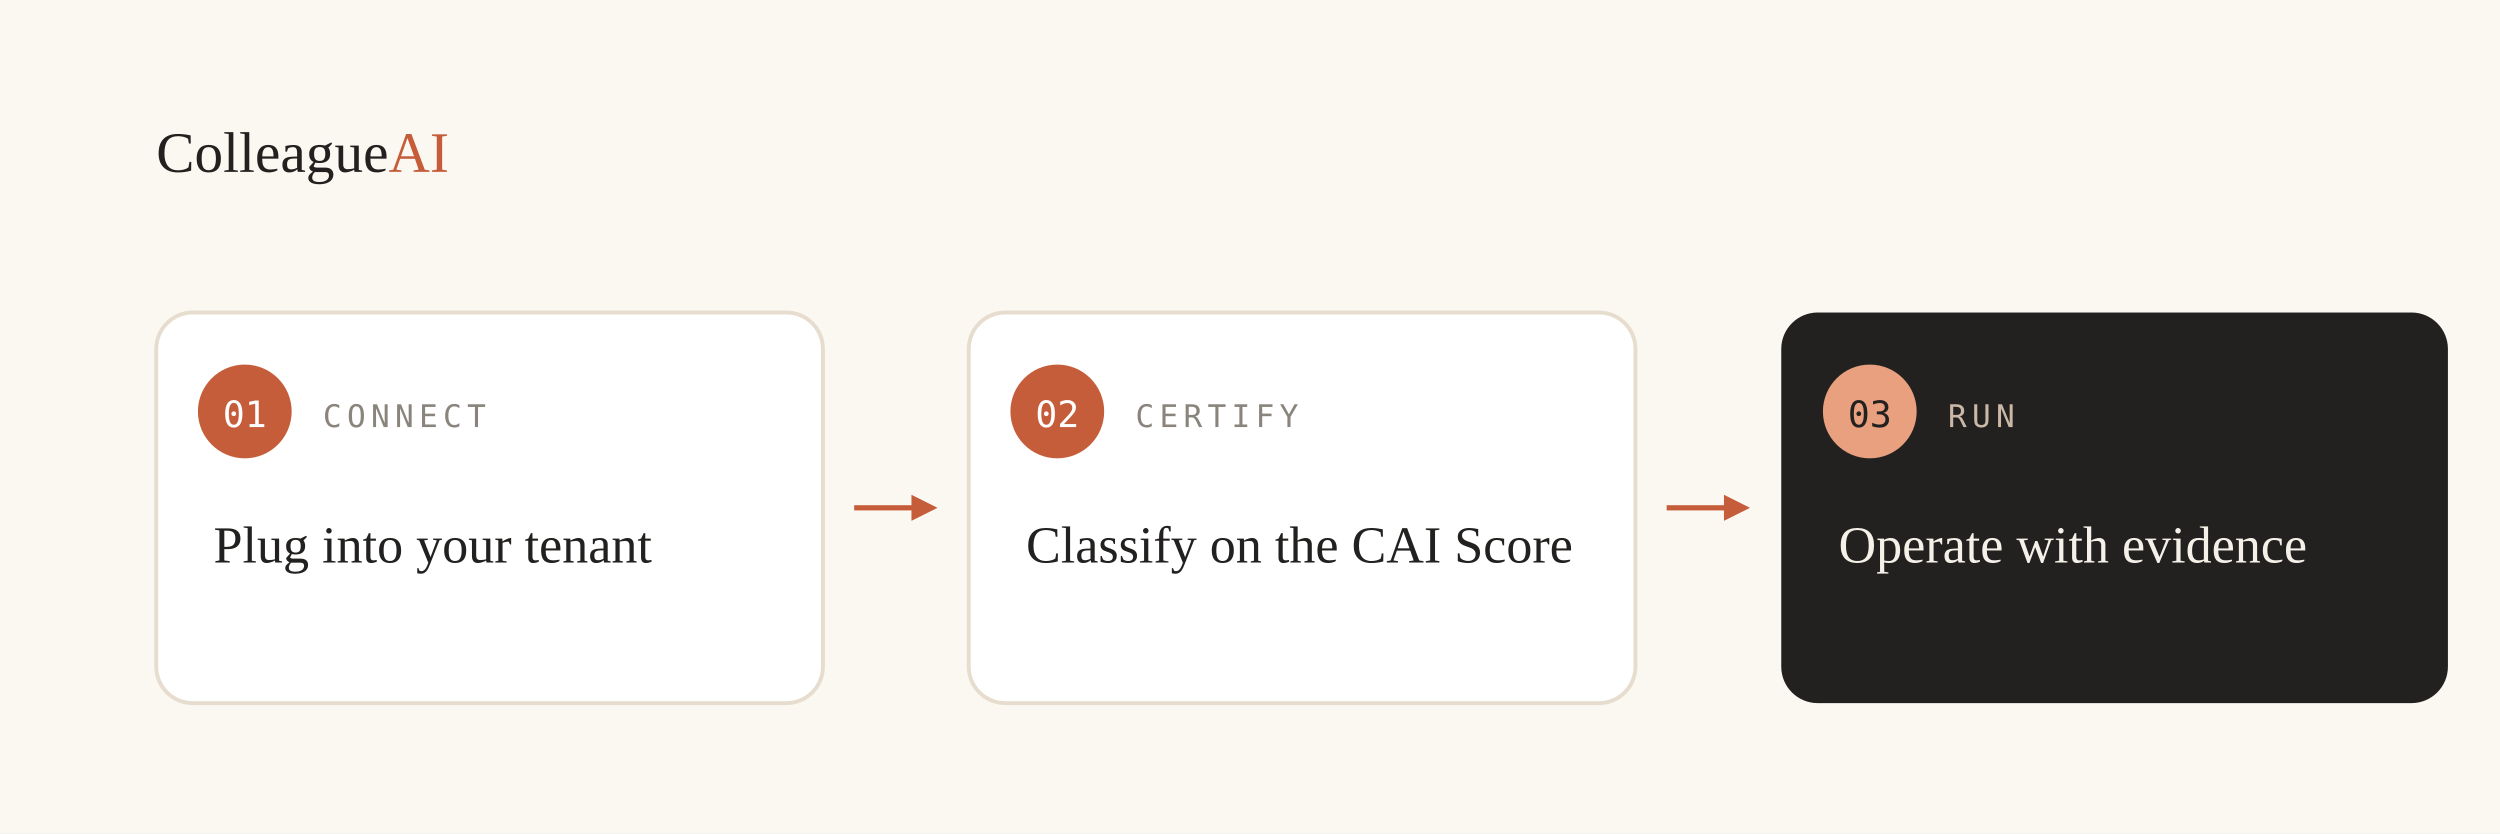
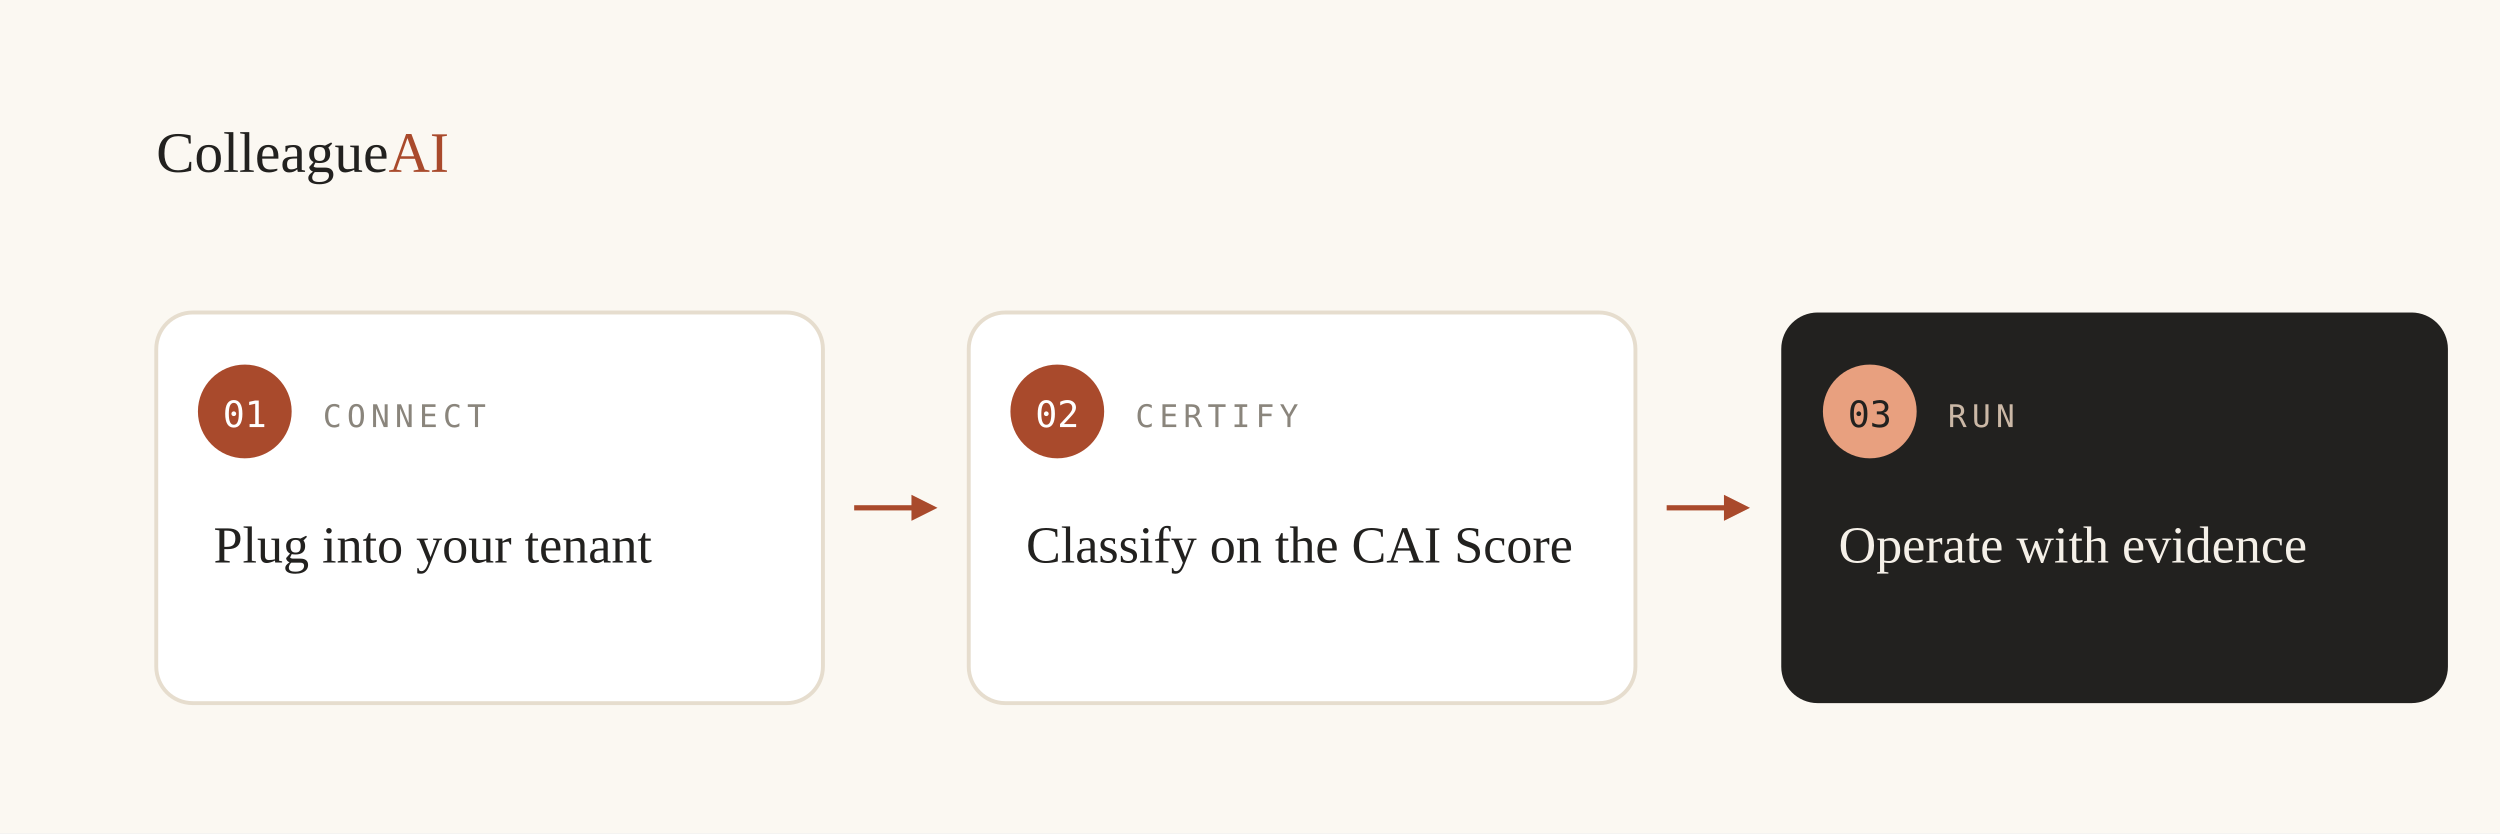
<svg xmlns="http://www.w3.org/2000/svg" viewBox="0 0 960 320" font-family="system-ui,-apple-system,'Segoe UI',Roboto,sans-serif">
  <defs>
    <style>.serif{font-family:Georgia,'Times New Roman',serif}.mono{font-family:ui-monospace,SFMono-Regular,Menlo,monospace}</style>
  </defs>
  <rect width="960" height="320" fill="#FBF8F2" />
-   <text x="60" y="66" class="serif" font-size="22" fill="#22211F">Colleague<tspan fill="#c65d3a">AI</tspan>
+   <text x="60" y="66" class="serif" font-size="22" fill="#22211F">Colleague<tspan fill="#a94a2c">AI</tspan>
  </text>
-   <path d="M328 195 h26" stroke="#c65d3a" stroke-width="2" fill="none" />
-   <polygon points="360,195 350,190 350,200" fill="#c65d3a" />
-   <path d="M640 195 h26" stroke="#c65d3a" stroke-width="2" fill="none" />
-   <polygon points="672,195 662,190 662,200" fill="#c65d3a" />
+   <path d="M328 195 h26" stroke="#a94a2c" stroke-width="2" fill="none" />
+   <polygon points="360,195 350,190 350,200" fill="#a94a2c" />
+   <path d="M640 195 h26" stroke="#a94a2c" stroke-width="2" fill="none" />
+   <polygon points="672,195 662,190 662,200" fill="#a94a2c" />
  <rect x="60" y="120" width="256" height="150" rx="14" fill="#ffffff" stroke="#e6ddce" stroke-width="1.5" />
-   <circle cx="94" cy="158" r="18" fill="#c65d3a" />
+   <circle cx="94" cy="158" r="18" fill="#a94a2c" />
  <text x="94" y="164" class="mono" font-size="14" fill="#ffffff" text-anchor="middle">01</text>
  <text x="124" y="164" class="mono" font-size="12" letter-spacing="2" fill="#8a857c">CONNECT</text>
  <text x="82" y="216" class="serif" font-size="20" fill="#22211F">Plug into your tenant</text>
  <rect x="372" y="120" width="256" height="150" rx="14" fill="#ffffff" stroke="#e6ddce" stroke-width="1.5" />
-   <circle cx="406" cy="158" r="18" fill="#c65d3a" />
+   <circle cx="406" cy="158" r="18" fill="#a94a2c" />
  <text x="406" y="164" class="mono" font-size="14" fill="#ffffff" text-anchor="middle">02</text>
  <text x="436" y="164" class="mono" font-size="12" letter-spacing="2" fill="#8a857c">CERTIFY</text>
  <text x="394" y="216" class="serif" font-size="20" fill="#22211F">Classify on the CAI Score</text>
  <rect x="684" y="120" width="256" height="150" rx="14" fill="#22211F" />
  <circle cx="718" cy="158" r="18" fill="#E8A07F" />
  <text x="718" y="164" class="mono" font-size="14" fill="#22211F" text-anchor="middle">03</text>
  <text x="748" y="164" class="mono" font-size="12" letter-spacing="2" fill="#cbb8a6">RUN</text>
  <text x="706" y="216" class="serif" font-size="20" fill="#F5F0E8">Operate with evidence</text>
</svg>
